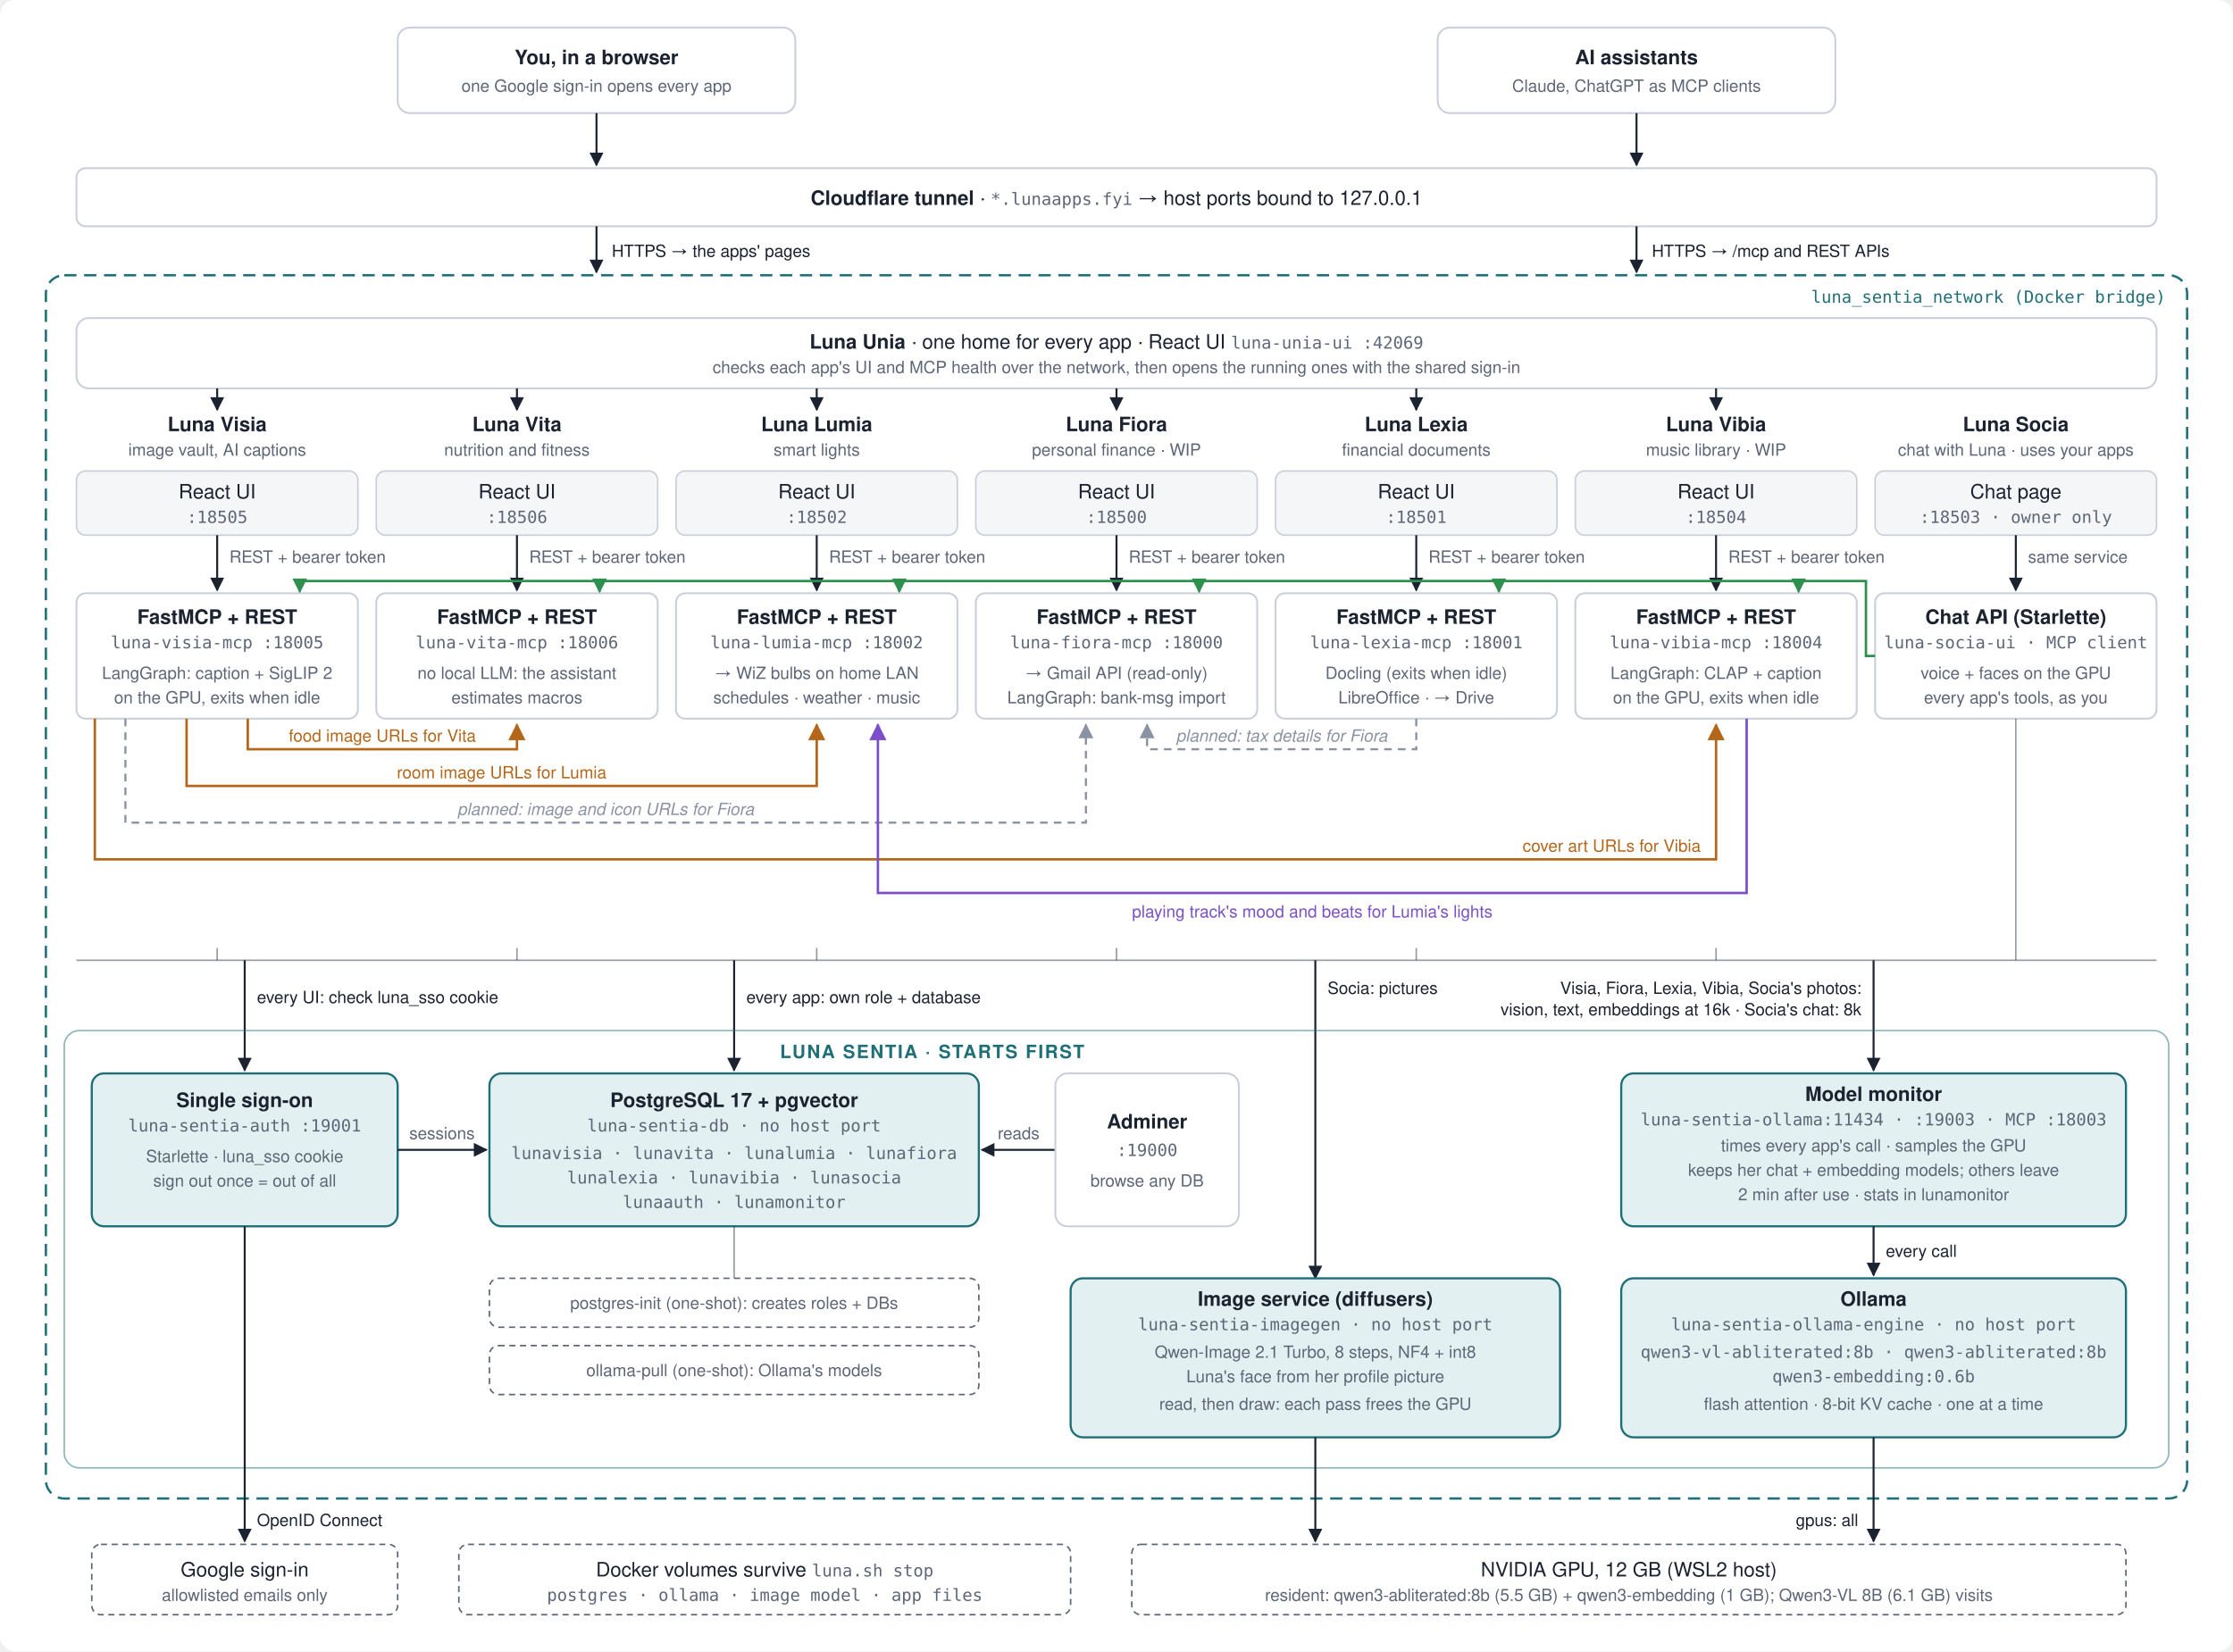
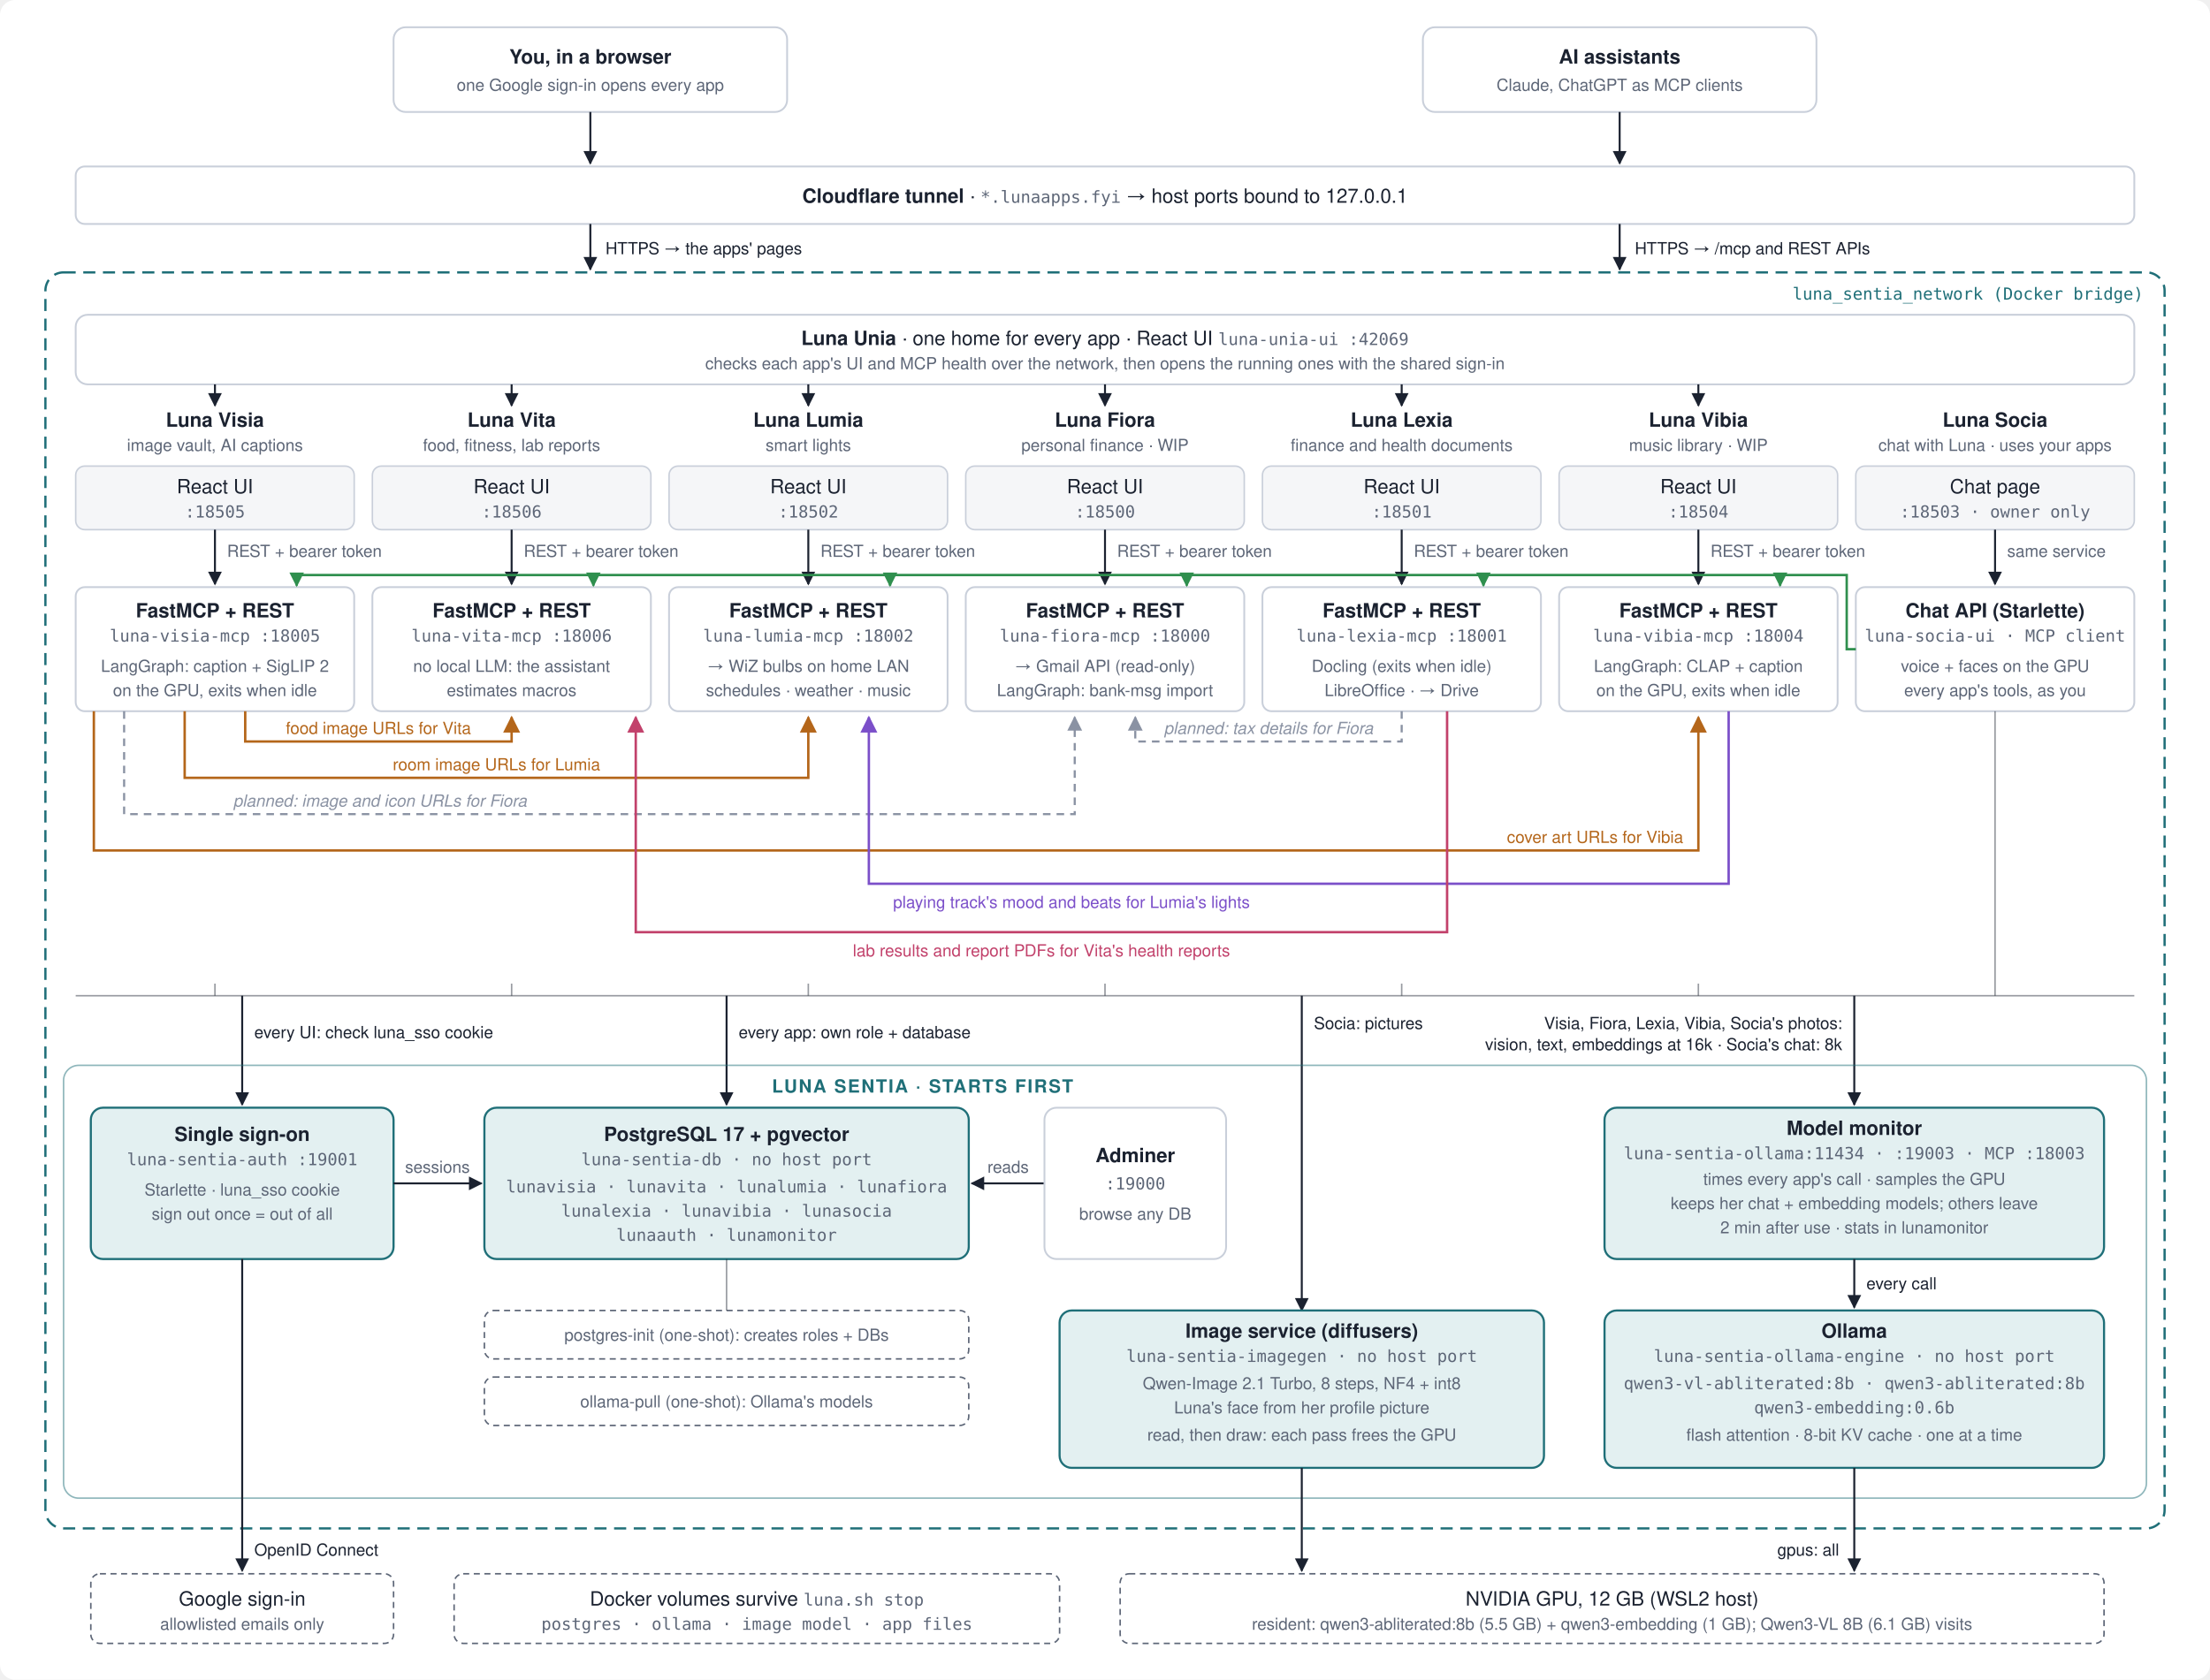
- <svg xmlns="http://www.w3.org/2000/svg" viewBox="0 0 1460 1080" width="1460" height="1080" role="img" aria-label="Clients reach seven Luna apps through a Cloudflare tunnel. Luna Unia, one home page, checks which Luna apps are running and opens each one with the shared sign-in. Six apps run a React UI and a FastMCP service; Luna Socia, the owner's chat with Luna, is one service. All share luna_sentia_network and rely on Luna Sentia for sign-on, PostgreSQL, Ollama and its image service. Every model call goes through Sentia's model monitor, which times it, samples the GPU, keeps Socia's chat model, an uncensored Qwen3 8B, resident, and passes the call on to Ollama. Socia's pictures come from Qwen-Image 2.1 in Sentia's image service (diffusers), which takes turns with Ollama on the GPU, reading the prompt and drawing in two processes that each give the GPU back. Visia's SigLIP 2, Vibia's CLAP and Lexia's Docling run inside those apps in processes that exit when idle. Luna Vibia tells Luna Lumia the mood and beats of the playing track. Luna Socia signs in to every app's MCP server, and Sentia's, as the owner with OAuth, so Luna can use their tools in the chat.">
+ <svg xmlns="http://www.w3.org/2000/svg" viewBox="0 0 1460 1110" width="1460" height="1110" role="img" aria-label="Clients reach seven Luna apps through a Cloudflare tunnel. Luna Unia, one home page, checks which Luna apps are running and opens each one with the shared sign-in. Six apps run a React UI and a FastMCP service; Luna Socia, the owner's chat with Luna, is one service. All share luna_sentia_network and rely on Luna Sentia for sign-on, PostgreSQL, Ollama and its image service. Every model call goes through Sentia's model monitor, which times it, samples the GPU, keeps Socia's chat model, an uncensored Qwen3 8B, resident, and passes the call on to Ollama. Socia's pictures come from Qwen-Image 2.1 in Sentia's image service (diffusers), which takes turns with Ollama on the GPU, reading the prompt and drawing in two processes that each give the GPU back. Visia's SigLIP 2, Vibia's CLAP and Lexia's Docling run inside those apps in processes that exit when idle. Luna Vibia tells Luna Lumia the mood and beats of the playing track. Luna Vita reads the lab reports Luna Lexia stores, their results and PDFs, for its health reports page. Luna Socia signs in to every app's MCP server, and Sentia's, as the owner with OAuth, so Luna can use their tools in the chat.">
  <style>
svg{font-family:-apple-system,"Segoe UI",Helvetica,Arial,sans-serif}
.b{font-weight:600}.m{font-family:ui-monospace,SFMono-Regular,Menlo,Consolas,monospace;font-size:11px}
.bg{fill:#ffffff}.hc{fill:#1b2230}.hl{fill:#b4661a}.hp{fill:#8a92a3}
.box{fill:#ffffff;stroke:#c9cfda;stroke-width:1.2}.app{fill:#f5f6f8;stroke:#c9cfda}
.core{fill:#e3f0f1;stroke:#1f6f78;stroke-width:1.4}.ext{fill:none;stroke:#5d6677;stroke-dasharray:4 3}
.net{fill:none;stroke:#1f6f78;stroke-width:1.5;stroke-dasharray:8 5}.zone{fill:none;stroke:#1f6f78;stroke-opacity:.5}
.arrow{stroke:#1b2230;stroke-width:1.3;fill:none}.rule,.rule line{stroke:#1b2230;stroke-opacity:.45}
.xlink{stroke:#b4661a;stroke-width:1.6;fill:none}.plan{stroke:#8a92a3;stroke-width:1.4;fill:none;stroke-dasharray:5 4}
.mlink{stroke:#7b4fc9;stroke-width:1.6;fill:none}.hm{fill:#7b4fc9}.lm{fill:#7b4fc9;font-size:11px;font-weight:500}
.slink{stroke:#2f8f4e;stroke-width:1.6;fill:none}.hs{fill:#2f8f4e}
+ .hlink{stroke:#c2416b;stroke-width:1.6;fill:none}.hh{fill:#c2416b}.lh{fill:#c2416b;font-size:11px;font-weight:500}
.t{fill:#1b2230;font-size:13px}.s{fill:#5d6677;font-size:11px}.m{fill:#5d6677}.mc{fill:#1f6f78}
.lbl{fill:#1b2230;font-size:11px}.lk{fill:#b4661a;font-size:11px;font-weight:500}.pl{fill:#8a92a3;font-size:11px;font-style:italic}
.ct{fill:#1f6f78;font-size:12px;font-weight:600;letter-spacing:.08em}
@media (prefers-color-scheme:dark){
.bg{fill:#1a2029}.hc{fill:#e4e8ef}.hl{fill:#e3a35f}.hp{fill:#78819a}
.box{fill:#1a2029;stroke:#343d4b;stroke-width:1.2}.app{fill:#11151c;stroke:#343d4b}
.core{fill:#17303a;stroke:#5fb8c1;stroke-width:1.4}.ext{fill:none;stroke:#98a2b3;stroke-dasharray:4 3}
.net{fill:none;stroke:#5fb8c1;stroke-width:1.5;stroke-dasharray:8 5}.zone{fill:none;stroke:#5fb8c1;stroke-opacity:.5}
.arrow{stroke:#e4e8ef;stroke-width:1.3;fill:none}.rule,.rule line{stroke:#e4e8ef;stroke-opacity:.45}
.xlink{stroke:#e3a35f;stroke-width:1.6;fill:none}.plan{stroke:#78819a;stroke-width:1.4;fill:none;stroke-dasharray:5 4}
.mlink{stroke:#b394f0;stroke-width:1.6;fill:none}.hm{fill:#b394f0}.lm{fill:#b394f0;font-size:11px;font-weight:500}
.slink{stroke:#6cc58a;stroke-width:1.6;fill:none}.hs{fill:#6cc58a}
+ .hlink{stroke:#f07a9c;stroke-width:1.6;fill:none}.hh{fill:#f07a9c}.lh{fill:#f07a9c;font-size:11px;font-weight:500}
.t{fill:#e4e8ef;font-size:13px}.s{fill:#98a2b3;font-size:11px}.m{fill:#98a2b3}.mc{fill:#5fb8c1}
.lbl{fill:#e4e8ef;font-size:11px}.lk{fill:#e3a35f;font-size:11px;font-weight:500}.pl{fill:#78819a;font-size:11px;font-style:italic}
.ct{fill:#5fb8c1;font-size:12px;font-weight:600;letter-spacing:.08em}
}
</style>
-   <rect class="bg" x="0" y="0" width="1460" height="1080" rx="10" />
+   <rect class="bg" x="0" y="0" width="1460" height="1110" rx="10" />
  <defs>
    <marker id="ah" viewBox="0 0 10 10" refX="9" refY="5" markerWidth="7" markerHeight="7" orient="auto-start-reverse">
      <path d="M0,0 L10,5 L0,10 z" class="hc" />
    </marker>
    <marker id="ahl" viewBox="0 0 10 10" refX="9" refY="5" markerWidth="7" markerHeight="7" orient="auto-start-reverse">
      <path d="M0,0 L10,5 L0,10 z" class="hl" />
    </marker>
    <marker id="ahp" viewBox="0 0 10 10" refX="9" refY="5" markerWidth="7" markerHeight="7" orient="auto-start-reverse">
      <path d="M0,0 L10,5 L0,10 z" class="hp" />
    </marker>
    <marker id="ahs" viewBox="0 0 10 10" refX="9" refY="5" markerWidth="6" markerHeight="6" orient="auto-start-reverse">
      <path d="M0,0 L10,5 L0,10 z" class="hs" />
    </marker>
    <marker id="ahm" viewBox="0 0 10 10" refX="9" refY="5" markerWidth="7" markerHeight="7" orient="auto-start-reverse">
      <path d="M0,0 L10,5 L0,10 z" class="hm" />
+     </marker>
+     <marker id="ahh" viewBox="0 0 10 10" refX="9" refY="5" markerWidth="7" markerHeight="7" orient="auto-start-reverse">
+       <path d="M0,0 L10,5 L0,10 z" class="hh" />
    </marker>
  </defs>
  <rect class="box" x="260" y="18" width="260" height="56" rx="8" />
  <text class="t b" x="390" y="42" text-anchor="middle">You, in a browser</text>
  <text class="s" x="390" y="60" text-anchor="middle">one Google sign-in opens every app</text>
  <line class="arrow" x1="390" y1="74" x2="390" y2="108" marker-end="url(#ah)" />
  <rect class="box" x="940" y="18" width="260" height="56" rx="8" />
  <text class="t b" x="1070" y="42" text-anchor="middle">AI assistants</text>
  <text class="s" x="1070" y="60" text-anchor="middle">Claude, ChatGPT as MCP clients</text>
  <line class="arrow" x1="1070" y1="74" x2="1070" y2="108" marker-end="url(#ah)" />
  <rect class="box" x="50" y="110" width="1360" height="38" rx="6" />
  <text class="t" x="730.0" y="134" text-anchor="middle">
    <tspan class="b">Cloudflare tunnel</tspan> · <tspan class="m">*.lunaapps.fyi</tspan> → host ports bound to 127.0.0.1</text>
  <line class="arrow" x1="390" y1="148" x2="390" y2="178" marker-end="url(#ah)" />
  <text class="lbl" x="400" y="168" text-anchor="start">HTTPS → the apps' pages</text>
  <line class="arrow" x1="1070" y1="148" x2="1070" y2="178" marker-end="url(#ah)" />
  <text class="lbl" x="1080" y="168" text-anchor="start">HTTPS → /mcp and REST APIs</text>
-   <rect class="net" x="30" y="180" width="1400" height="800" rx="12" />
+   <rect class="net" x="30" y="180" width="1400" height="830" rx="12" />
  <text class="m mc" x="1416" y="198" text-anchor="end">luna_sentia_network (Docker bridge)</text>
  <rect class="box" x="50" y="208" width="1360" height="46" rx="8" />
  <text class="t" x="730.0" y="228" text-anchor="middle">
    <tspan class="b">Luna Unia</tspan> · one home for every app · React UI <tspan class="m">luna-unia-ui :42069</tspan>
  </text>
  <text class="s" x="730.0" y="244" text-anchor="middle">checks each app's UI and MCP health over the network, then opens the running ones with the shared sign-in</text>
  <line class="arrow" x1="142" y1="254" x2="142" y2="268" marker-end="url(#ah)" />
  <line class="arrow" x1="338" y1="254" x2="338" y2="268" marker-end="url(#ah)" />
  <line class="arrow" x1="534" y1="254" x2="534" y2="268" marker-end="url(#ah)" />
  <line class="arrow" x1="730" y1="254" x2="730" y2="268" marker-end="url(#ah)" />
  <line class="arrow" x1="926" y1="254" x2="926" y2="268" marker-end="url(#ah)" />
  <line class="arrow" x1="1122" y1="254" x2="1122" y2="268" marker-end="url(#ah)" />
  <text class="t b" x="142" y="282" text-anchor="middle">Luna Visia</text>
  <text class="s" x="142" y="298" text-anchor="middle">image vault, AI captions</text>
  <rect class="app" x="50" y="308" width="184" height="42" rx="6" />
  <text class="t" x="142" y="326" text-anchor="middle">React UI</text>
  <text class="m" x="142" y="342" text-anchor="middle">:18505</text>
  <line class="arrow" x1="142" y1="350" x2="142" y2="386" marker-end="url(#ah)" />
  <text class="s" x="150" y="368" text-anchor="start">REST + bearer token</text>
  <rect class="box" x="50" y="388" width="184" height="82" rx="6" />
  <text class="t b" x="142" y="408" text-anchor="middle">FastMCP + REST</text>
  <text class="m" x="142" y="424" text-anchor="middle">luna-visia-mcp :18005</text>
  <text class="s" x="142" y="444" text-anchor="middle">LangGraph: caption + SigLIP 2</text>
  <text class="s" x="142" y="460" text-anchor="middle">on the GPU, exits when idle</text>
  <text class="t b" x="338" y="282" text-anchor="middle">Luna Vita</text>
-   <text class="s" x="338" y="298" text-anchor="middle">nutrition and fitness</text>
+   <text class="s" x="338" y="298" text-anchor="middle">food, fitness, lab reports</text>
  <rect class="app" x="246" y="308" width="184" height="42" rx="6" />
  <text class="t" x="338" y="326" text-anchor="middle">React UI</text>
  <text class="m" x="338" y="342" text-anchor="middle">:18506</text>
  <line class="arrow" x1="338" y1="350" x2="338" y2="386" marker-end="url(#ah)" />
  <text class="s" x="346" y="368" text-anchor="start">REST + bearer token</text>
  <rect class="box" x="246" y="388" width="184" height="82" rx="6" />
  <text class="t b" x="338" y="408" text-anchor="middle">FastMCP + REST</text>
  <text class="m" x="338" y="424" text-anchor="middle">luna-vita-mcp :18006</text>
  <text class="s" x="338" y="444" text-anchor="middle">no local LLM: the assistant</text>
  <text class="s" x="338" y="460" text-anchor="middle">estimates macros</text>
  <text class="t b" x="534" y="282" text-anchor="middle">Luna Lumia</text>
  <text class="s" x="534" y="298" text-anchor="middle">smart lights</text>
  <rect class="app" x="442" y="308" width="184" height="42" rx="6" />
  <text class="t" x="534" y="326" text-anchor="middle">React UI</text>
  <text class="m" x="534" y="342" text-anchor="middle">:18502</text>
  <line class="arrow" x1="534" y1="350" x2="534" y2="386" marker-end="url(#ah)" />
  <text class="s" x="542" y="368" text-anchor="start">REST + bearer token</text>
  <rect class="box" x="442" y="388" width="184" height="82" rx="6" />
  <text class="t b" x="534" y="408" text-anchor="middle">FastMCP + REST</text>
  <text class="m" x="534" y="424" text-anchor="middle">luna-lumia-mcp :18002</text>
  <text class="s" x="534" y="444" text-anchor="middle">→ WiZ bulbs on home LAN</text>
  <text class="s" x="534" y="460" text-anchor="middle">schedules · weather · music</text>
  <text class="t b" x="730" y="282" text-anchor="middle">Luna Fiora</text>
  <text class="s" x="730" y="298" text-anchor="middle">personal finance · WIP</text>
  <rect class="app" x="638" y="308" width="184" height="42" rx="6" />
  <text class="t" x="730" y="326" text-anchor="middle">React UI</text>
  <text class="m" x="730" y="342" text-anchor="middle">:18500</text>
  <line class="arrow" x1="730" y1="350" x2="730" y2="386" marker-end="url(#ah)" />
  <text class="s" x="738" y="368" text-anchor="start">REST + bearer token</text>
  <rect class="box" x="638" y="388" width="184" height="82" rx="6" />
  <text class="t b" x="730" y="408" text-anchor="middle">FastMCP + REST</text>
  <text class="m" x="730" y="424" text-anchor="middle">luna-fiora-mcp :18000</text>
  <text class="s" x="730" y="444" text-anchor="middle">→ Gmail API (read-only)</text>
  <text class="s" x="730" y="460" text-anchor="middle">LangGraph: bank-msg import</text>
  <text class="t b" x="926" y="282" text-anchor="middle">Luna Lexia</text>
-   <text class="s" x="926" y="298" text-anchor="middle">financial documents</text>
+   <text class="s" x="926" y="298" text-anchor="middle">finance and health documents</text>
  <rect class="app" x="834" y="308" width="184" height="42" rx="6" />
  <text class="t" x="926" y="326" text-anchor="middle">React UI</text>
  <text class="m" x="926" y="342" text-anchor="middle">:18501</text>
  <line class="arrow" x1="926" y1="350" x2="926" y2="386" marker-end="url(#ah)" />
  <text class="s" x="934" y="368" text-anchor="start">REST + bearer token</text>
  <rect class="box" x="834" y="388" width="184" height="82" rx="6" />
  <text class="t b" x="926" y="408" text-anchor="middle">FastMCP + REST</text>
  <text class="m" x="926" y="424" text-anchor="middle">luna-lexia-mcp :18001</text>
  <text class="s" x="926" y="444" text-anchor="middle">Docling (exits when idle)</text>
  <text class="s" x="926" y="460" text-anchor="middle">LibreOffice · → Drive</text>
  <text class="t b" x="1122" y="282" text-anchor="middle">Luna Vibia</text>
  <text class="s" x="1122" y="298" text-anchor="middle">music library · WIP</text>
  <rect class="app" x="1030" y="308" width="184" height="42" rx="6" />
  <text class="t" x="1122" y="326" text-anchor="middle">React UI</text>
  <text class="m" x="1122" y="342" text-anchor="middle">:18504</text>
  <line class="arrow" x1="1122" y1="350" x2="1122" y2="386" marker-end="url(#ah)" />
  <text class="s" x="1130" y="368" text-anchor="start">REST + bearer token</text>
  <rect class="box" x="1030" y="388" width="184" height="82" rx="6" />
  <text class="t b" x="1122" y="408" text-anchor="middle">FastMCP + REST</text>
  <text class="m" x="1122" y="424" text-anchor="middle">luna-vibia-mcp :18004</text>
  <text class="s" x="1122" y="444" text-anchor="middle">LangGraph: CLAP + caption</text>
  <text class="s" x="1122" y="460" text-anchor="middle">on the GPU, exits when idle</text>
  <text class="t b" x="1318" y="282" text-anchor="middle">Luna Socia</text>
  <text class="s" x="1318" y="298" text-anchor="middle">chat with Luna · uses your apps</text>
  <rect class="app" x="1226" y="308" width="184" height="42" rx="6" />
  <text class="t" x="1318" y="326" text-anchor="middle">Chat page</text>
  <text class="m" x="1318" y="342" text-anchor="middle">:18503 · owner only</text>
  <line class="arrow" x1="1318" y1="350" x2="1318" y2="386" marker-end="url(#ah)" />
  <text class="s" x="1326" y="368" text-anchor="start">same service</text>
  <rect class="box" x="1226" y="388" width="184" height="82" rx="6" />
  <text class="t b" x="1318" y="408" text-anchor="middle">Chat API (Starlette)</text>
  <text class="m" x="1318" y="424" text-anchor="middle">luna-socia-ui · MCP client</text>
  <text class="s" x="1318" y="444" text-anchor="middle">voice + faces on the GPU</text>
  <text class="s" x="1318" y="460" text-anchor="middle">every app's tools, as you</text>
  <polyline class="slink" points="1226,429 1220,429 1220,380 196,380" />
  <line class="slink" x1="196" y1="380" x2="196" y2="387" marker-end="url(#ahs)" />
  <line class="slink" x1="392" y1="380" x2="392" y2="387" marker-end="url(#ahs)" />
  <line class="slink" x1="588" y1="380" x2="588" y2="387" marker-end="url(#ahs)" />
  <line class="slink" x1="784" y1="380" x2="784" y2="387" marker-end="url(#ahs)" />
  <line class="slink" x1="980" y1="380" x2="980" y2="387" marker-end="url(#ahs)" />
  <line class="slink" x1="1176" y1="380" x2="1176" y2="387" marker-end="url(#ahs)" />
  <polyline class="xlink" points="162,470 162,490 338,490 338,474" marker-end="url(#ahl)" />
  <text class="lk" x="250.0" y="485" text-anchor="middle">food image URLs for Vita</text>
  <polyline class="plan" points="926,470 926,490 750,490 750,474" marker-end="url(#ahp)" />
  <text class="pl" x="838.0" y="485" text-anchor="middle">planned: tax details for Fiora</text>
  <polyline class="xlink" points="122,470 122,514 534,514 534,474" marker-end="url(#ahl)" />
  <text class="lk" x="328.0" y="509" text-anchor="middle">room image URLs for Lumia</text>
  <polyline class="plan" points="82,470 82,538 710,538 710,474" marker-end="url(#ahp)" />
-   <text class="pl" x="396.0" y="533" text-anchor="middle">planned: image and icon URLs for Fiora</text>
+   <text class="pl" x="251.0" y="533" text-anchor="middle">planned: image and icon URLs for Fiora</text>
  <polyline class="xlink" points="62,470 62,562 1122,562 1122,474" marker-end="url(#ahl)" />
  <text class="lk" x="1112" y="557" text-anchor="end">cover art URLs for Vibia</text>
  <polyline class="mlink" points="1142,470 1142,584 574,584 574,474" marker-end="url(#ahm)" />
-   <text class="lm" x="858.0" y="600" text-anchor="middle">playing track's mood and beats for Lumia's lights</text>
-   <line x1="50" y1="628" x2="1410" y2="628" class="rule" stroke-opacity=".45" />
+   <text class="lm" x="590" y="600" text-anchor="start">playing track's mood and beats for Lumia's lights</text>
+   <polyline class="hlink" points="956,470 956,616 420,616 420,474" marker-end="url(#ahh)" />
+   <text class="lh" x="688.0" y="632" text-anchor="middle">lab results and report PDFs for Vita's health reports</text>
+   <line x1="50" y1="658" x2="1410" y2="658" class="rule" stroke-opacity=".45" />
  <g class="rule" stroke-opacity=".45">
-     <line x1="142" y1="620" x2="142" y2="628" />
-     <line x1="338" y1="620" x2="338" y2="628" />
-     <line x1="534" y1="620" x2="534" y2="628" />
-     <line x1="730" y1="620" x2="730" y2="628" />
-     <line x1="926" y1="620" x2="926" y2="628" />
-     <line x1="1122" y1="620" x2="1122" y2="628" />
-     <line x1="1318" y1="470" x2="1318" y2="628" />
+     <line x1="142" y1="650" x2="142" y2="658" />
+     <line x1="338" y1="650" x2="338" y2="658" />
+     <line x1="534" y1="650" x2="534" y2="658" />
+     <line x1="730" y1="650" x2="730" y2="658" />
+     <line x1="926" y1="650" x2="926" y2="658" />
+     <line x1="1122" y1="650" x2="1122" y2="658" />
+     <line x1="1318" y1="470" x2="1318" y2="658" />
  </g>
-   <line class="arrow" x1="160" y1="628" x2="160" y2="700" marker-end="url(#ah)" />
-   <text class="lbl" x="168" y="656" text-anchor="start">every UI: check luna_sso cookie</text>
-   <line class="arrow" x1="480" y1="628" x2="480" y2="700" marker-end="url(#ah)" />
-   <text class="lbl" x="488" y="656" text-anchor="start">every app: own role + database</text>
-   <line class="arrow" x1="860" y1="628" x2="860" y2="836" marker-end="url(#ah)" />
-   <text class="lbl" x="868" y="650" text-anchor="start">Socia: pictures</text>
-   <line class="arrow" x1="1225" y1="628" x2="1225" y2="700" marker-end="url(#ah)" />
-   <text class="lbl" x="1217" y="650" text-anchor="end">Visia, Fiora, Lexia, Vibia, Socia's photos:</text>
-   <text class="lbl" x="1217" y="664" text-anchor="end">vision, text, embeddings at 16k · Socia's chat: 8k</text>
-   <rect class="zone" x="42" y="674" width="1376" height="286" rx="10" />
-   <text class="ct" x="510" y="692" text-anchor="start">LUNA SENTIA · STARTS FIRST</text>
-   <rect class="core" x="60" y="702" width="200" height="100" rx="8" />
-   <text class="t b" x="160" y="724" text-anchor="middle">Single sign-on</text>
-   <text class="m" x="160" y="740" text-anchor="middle">luna-sentia-auth :19001</text>
-   <text class="s" x="160" y="760" text-anchor="middle">Starlette · luna_sso cookie</text>
-   <text class="s" x="160" y="776" text-anchor="middle">sign out once = out of all</text>
-   <line class="arrow" x1="260" y1="752" x2="318" y2="752" marker-end="url(#ah)" />
-   <text class="s" x="289" y="745" text-anchor="middle">sessions</text>
-   <rect class="core" x="320" y="702" width="320" height="100" rx="8" />
-   <text class="t b" x="480" y="724" text-anchor="middle">PostgreSQL 17 + pgvector</text>
-   <text class="m" x="480" y="740" text-anchor="middle">luna-sentia-db · no host port</text>
-   <text class="m" x="480" y="758" text-anchor="middle">lunavisia · lunavita · lunalumia · lunafiora</text>
-   <text class="m" x="480" y="774" text-anchor="middle">lunalexia · lunavibia · lunasocia</text>
-   <text class="m" x="480" y="790" text-anchor="middle">lunaauth · lunamonitor</text>
-   <line class="arrow" x1="690" y1="752" x2="642" y2="752" marker-end="url(#ah)" />
-   <text class="s" x="666" y="745" text-anchor="middle">reads</text>
-   <rect class="box" x="690" y="702" width="120" height="100" rx="8" />
-   <text class="t b" x="750" y="738" text-anchor="middle">Adminer</text>
-   <text class="m" x="750" y="756" text-anchor="middle">:19000</text>
-   <text class="s" x="750" y="776" text-anchor="middle">browse any DB</text>
-   <rect class="core" x="1060" y="702" width="330" height="100" rx="8" />
-   <text class="t b" x="1225" y="720" text-anchor="middle">Model monitor</text>
-   <text class="m" x="1225" y="736" text-anchor="middle">luna-sentia-ollama:11434 · :19003 · MCP :18003</text>
-   <text class="s" x="1225" y="753" text-anchor="middle">times every app's call · samples the GPU</text>
-   <text class="s" x="1225" y="769" text-anchor="middle">keeps her chat + embedding models; others leave</text>
-   <text class="s" x="1225" y="785" text-anchor="middle">2 min after use · stats in lunamonitor</text>
-   <line class="arrow" x1="1225" y1="802" x2="1225" y2="834" marker-end="url(#ah)" />
-   <text class="lbl" x="1233" y="822" text-anchor="start">every call</text>
-   <rect class="core" x="1060" y="836" width="330" height="104" rx="8" />
-   <text class="t b" x="1225" y="854" text-anchor="middle">Ollama</text>
-   <text class="m" x="1225" y="870" text-anchor="middle">luna-sentia-ollama-engine · no host port</text>
-   <text class="m" x="1225" y="888" text-anchor="middle">qwen3-vl-abliterated:8b · qwen3-abliterated:8b</text>
-   <text class="m" x="1225" y="904" text-anchor="middle">qwen3-embedding:0.6b</text>
-   <text class="s" x="1225" y="922" text-anchor="middle">flash attention · 8-bit KV cache · one at a time</text>
-   <rect class="core" x="700" y="836" width="320" height="104" rx="8" />
-   <text class="t b" x="860" y="854" text-anchor="middle">Image service (diffusers)</text>
-   <text class="m" x="860" y="870" text-anchor="middle">luna-sentia-imagegen · no host port</text>
-   <text class="s" x="860" y="888" text-anchor="middle">Qwen-Image 2.1 Turbo, 8 steps, NF4 + int8</text>
-   <text class="s" x="860" y="904" text-anchor="middle">Luna's face from her profile picture</text>
-   <text class="s" x="860" y="922" text-anchor="middle">read, then draw: each pass frees the GPU</text>
-   <rect class="ext" x="320" y="836" width="320" height="32" rx="6" />
-   <text class="s" x="480" y="856" text-anchor="middle">postgres-init (one-shot): creates roles + DBs</text>
-   <line x1="480" y1="802" x2="480" y2="836" class="rule" stroke-opacity=".45" />
-   <rect class="ext" x="320" y="880" width="320" height="32" rx="6" />
-   <text class="s" x="480" y="900" text-anchor="middle">ollama-pull (one-shot): Ollama's models</text>
-   <line class="arrow" x1="160" y1="802" x2="160" y2="1008" marker-end="url(#ah)" />
-   <text class="lbl" x="168" y="998" text-anchor="start">OpenID Connect</text>
-   <rect class="ext" x="60" y="1010" width="200" height="46" rx="6" />
-   <text class="t" x="160" y="1031" text-anchor="middle">Google sign-in</text>
-   <text class="s" x="160" y="1047" text-anchor="middle">allowlisted emails only</text>
-   <rect class="ext" x="300" y="1010" width="400" height="46" rx="6" />
-   <text class="t" x="500" y="1031" text-anchor="middle">Docker volumes survive <tspan class="m">luna.sh stop</tspan>
+   <line class="arrow" x1="160" y1="658" x2="160" y2="730" marker-end="url(#ah)" />
+   <text class="lbl" x="168" y="686" text-anchor="start">every UI: check luna_sso cookie</text>
+   <line class="arrow" x1="480" y1="658" x2="480" y2="730" marker-end="url(#ah)" />
+   <text class="lbl" x="488" y="686" text-anchor="start">every app: own role + database</text>
+   <line class="arrow" x1="860" y1="658" x2="860" y2="866" marker-end="url(#ah)" />
+   <text class="lbl" x="868" y="680" text-anchor="start">Socia: pictures</text>
+   <line class="arrow" x1="1225" y1="658" x2="1225" y2="730" marker-end="url(#ah)" />
+   <text class="lbl" x="1217" y="680" text-anchor="end">Visia, Fiora, Lexia, Vibia, Socia's photos:</text>
+   <text class="lbl" x="1217" y="694" text-anchor="end">vision, text, embeddings at 16k · Socia's chat: 8k</text>
+   <rect class="zone" x="42" y="704" width="1376" height="286" rx="10" />
+   <text class="ct" x="510" y="722" text-anchor="start">LUNA SENTIA · STARTS FIRST</text>
+   <rect class="core" x="60" y="732" width="200" height="100" rx="8" />
+   <text class="t b" x="160" y="754" text-anchor="middle">Single sign-on</text>
+   <text class="m" x="160" y="770" text-anchor="middle">luna-sentia-auth :19001</text>
+   <text class="s" x="160" y="790" text-anchor="middle">Starlette · luna_sso cookie</text>
+   <text class="s" x="160" y="806" text-anchor="middle">sign out once = out of all</text>
+   <line class="arrow" x1="260" y1="782" x2="318" y2="782" marker-end="url(#ah)" />
+   <text class="s" x="289" y="775" text-anchor="middle">sessions</text>
+   <rect class="core" x="320" y="732" width="320" height="100" rx="8" />
+   <text class="t b" x="480" y="754" text-anchor="middle">PostgreSQL 17 + pgvector</text>
+   <text class="m" x="480" y="770" text-anchor="middle">luna-sentia-db · no host port</text>
+   <text class="m" x="480" y="788" text-anchor="middle">lunavisia · lunavita · lunalumia · lunafiora</text>
+   <text class="m" x="480" y="804" text-anchor="middle">lunalexia · lunavibia · lunasocia</text>
+   <text class="m" x="480" y="820" text-anchor="middle">lunaauth · lunamonitor</text>
+   <line class="arrow" x1="690" y1="782" x2="642" y2="782" marker-end="url(#ah)" />
+   <text class="s" x="666" y="775" text-anchor="middle">reads</text>
+   <rect class="box" x="690" y="732" width="120" height="100" rx="8" />
+   <text class="t b" x="750" y="768" text-anchor="middle">Adminer</text>
+   <text class="m" x="750" y="786" text-anchor="middle">:19000</text>
+   <text class="s" x="750" y="806" text-anchor="middle">browse any DB</text>
+   <rect class="core" x="1060" y="732" width="330" height="100" rx="8" />
+   <text class="t b" x="1225" y="750" text-anchor="middle">Model monitor</text>
+   <text class="m" x="1225" y="766" text-anchor="middle">luna-sentia-ollama:11434 · :19003 · MCP :18003</text>
+   <text class="s" x="1225" y="783" text-anchor="middle">times every app's call · samples the GPU</text>
+   <text class="s" x="1225" y="799" text-anchor="middle">keeps her chat + embedding models; others leave</text>
+   <text class="s" x="1225" y="815" text-anchor="middle">2 min after use · stats in lunamonitor</text>
+   <line class="arrow" x1="1225" y1="832" x2="1225" y2="864" marker-end="url(#ah)" />
+   <text class="lbl" x="1233" y="852" text-anchor="start">every call</text>
+   <rect class="core" x="1060" y="866" width="330" height="104" rx="8" />
+   <text class="t b" x="1225" y="884" text-anchor="middle">Ollama</text>
+   <text class="m" x="1225" y="900" text-anchor="middle">luna-sentia-ollama-engine · no host port</text>
+   <text class="m" x="1225" y="918" text-anchor="middle">qwen3-vl-abliterated:8b · qwen3-abliterated:8b</text>
+   <text class="m" x="1225" y="934" text-anchor="middle">qwen3-embedding:0.6b</text>
+   <text class="s" x="1225" y="952" text-anchor="middle">flash attention · 8-bit KV cache · one at a time</text>
+   <rect class="core" x="700" y="866" width="320" height="104" rx="8" />
+   <text class="t b" x="860" y="884" text-anchor="middle">Image service (diffusers)</text>
+   <text class="m" x="860" y="900" text-anchor="middle">luna-sentia-imagegen · no host port</text>
+   <text class="s" x="860" y="918" text-anchor="middle">Qwen-Image 2.1 Turbo, 8 steps, NF4 + int8</text>
+   <text class="s" x="860" y="934" text-anchor="middle">Luna's face from her profile picture</text>
+   <text class="s" x="860" y="952" text-anchor="middle">read, then draw: each pass frees the GPU</text>
+   <rect class="ext" x="320" y="866" width="320" height="32" rx="6" />
+   <text class="s" x="480" y="886" text-anchor="middle">postgres-init (one-shot): creates roles + DBs</text>
+   <line x1="480" y1="832" x2="480" y2="866" class="rule" stroke-opacity=".45" />
+   <rect class="ext" x="320" y="910" width="320" height="32" rx="6" />
+   <text class="s" x="480" y="930" text-anchor="middle">ollama-pull (one-shot): Ollama's models</text>
+   <line class="arrow" x1="160" y1="832" x2="160" y2="1038" marker-end="url(#ah)" />
+   <text class="lbl" x="168" y="1028" text-anchor="start">OpenID Connect</text>
+   <rect class="ext" x="60" y="1040" width="200" height="46" rx="6" />
+   <text class="t" x="160" y="1061" text-anchor="middle">Google sign-in</text>
+   <text class="s" x="160" y="1077" text-anchor="middle">allowlisted emails only</text>
+   <rect class="ext" x="300" y="1040" width="400" height="46" rx="6" />
+   <text class="t" x="500" y="1061" text-anchor="middle">Docker volumes survive <tspan class="m">luna.sh stop</tspan>
  </text>
-   <text class="m" x="500" y="1047" text-anchor="middle">postgres · ollama · image model · app files</text>
-   <line class="arrow" x1="860" y1="940" x2="860" y2="1008" marker-end="url(#ah)" />
-   <line class="arrow" x1="1225" y1="940" x2="1225" y2="1008" marker-end="url(#ah)" />
-   <text class="lbl" x="1215" y="998" text-anchor="end">gpus: all</text>
-   <rect class="ext" x="740" y="1010" width="650" height="46" rx="6" />
-   <text class="t" x="1065" y="1031" text-anchor="middle">NVIDIA GPU, 12 GB (WSL2 host)</text>
-   <text class="s" x="1065" y="1047" text-anchor="middle">resident: qwen3-abliterated:8b (5.5 GB) + qwen3-embedding (1 GB); Qwen3-VL 8B (6.1 GB) visits</text>
+   <text class="m" x="500" y="1077" text-anchor="middle">postgres · ollama · image model · app files</text>
+   <line class="arrow" x1="860" y1="970" x2="860" y2="1038" marker-end="url(#ah)" />
+   <line class="arrow" x1="1225" y1="970" x2="1225" y2="1038" marker-end="url(#ah)" />
+   <text class="lbl" x="1215" y="1028" text-anchor="end">gpus: all</text>
+   <rect class="ext" x="740" y="1040" width="650" height="46" rx="6" />
+   <text class="t" x="1065" y="1061" text-anchor="middle">NVIDIA GPU, 12 GB (WSL2 host)</text>
+   <text class="s" x="1065" y="1077" text-anchor="middle">resident: qwen3-abliterated:8b (5.5 GB) + qwen3-embedding (1 GB); Qwen3-VL 8B (6.1 GB) visits</text>
</svg>
